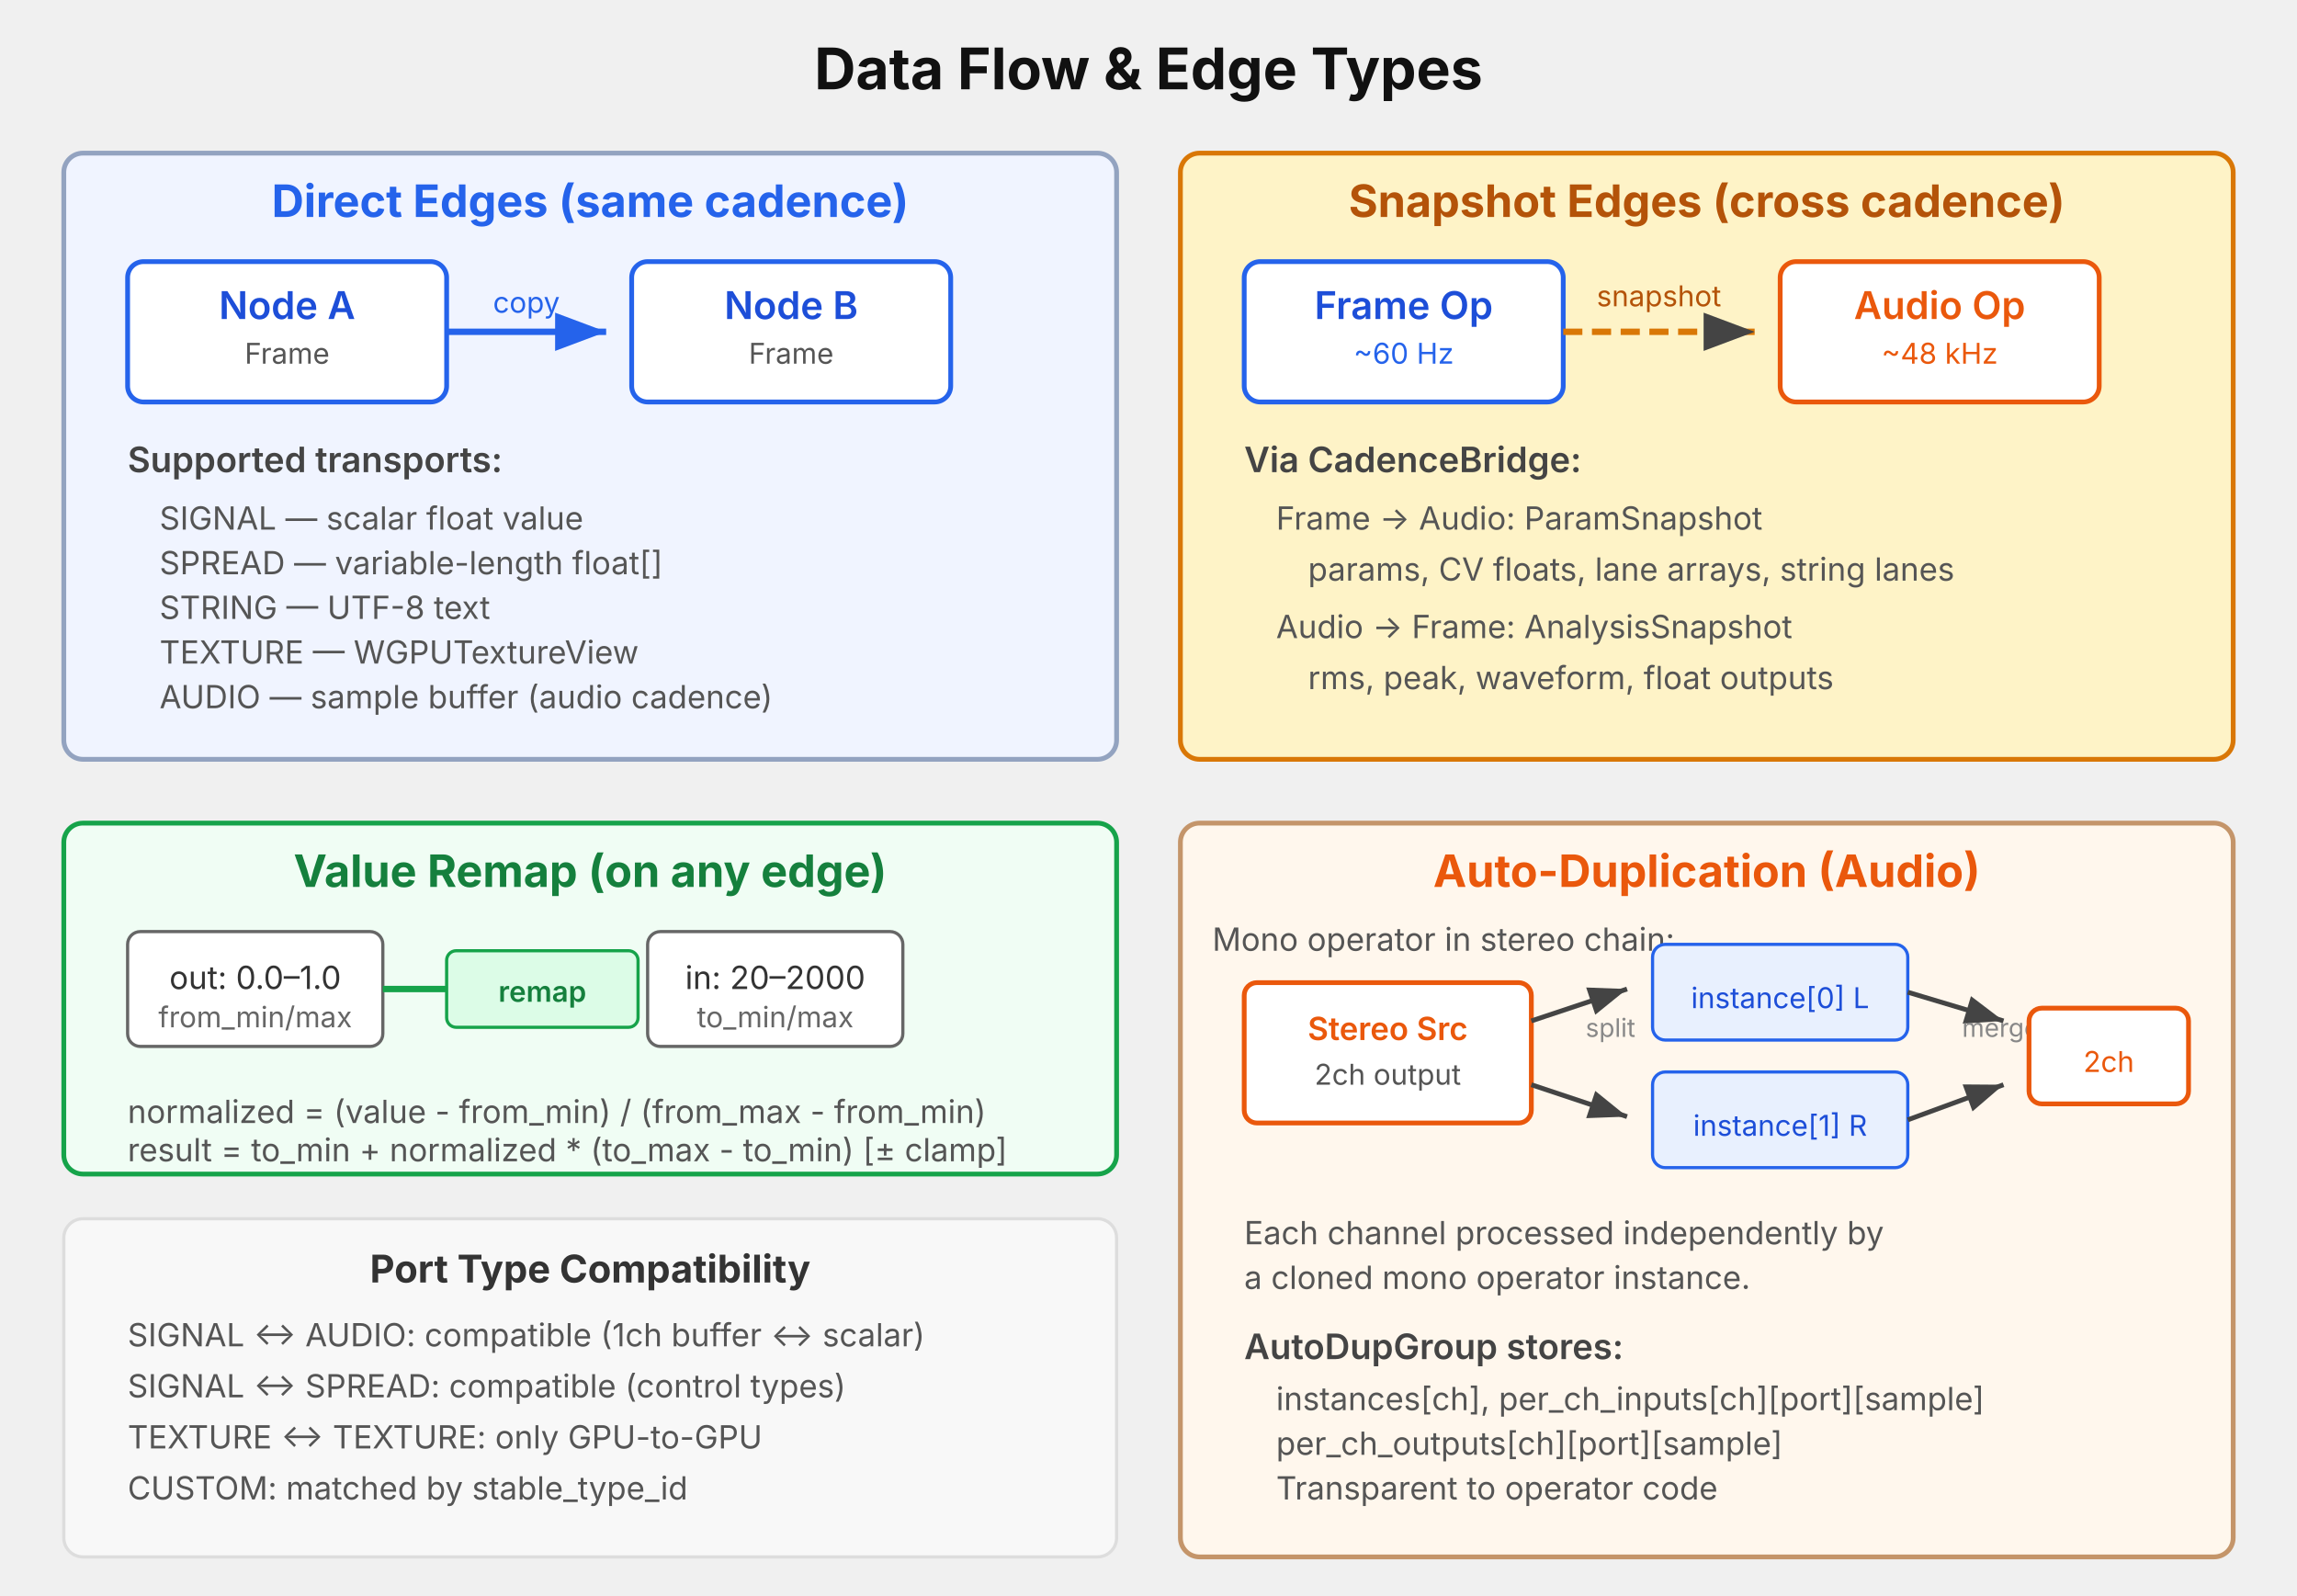
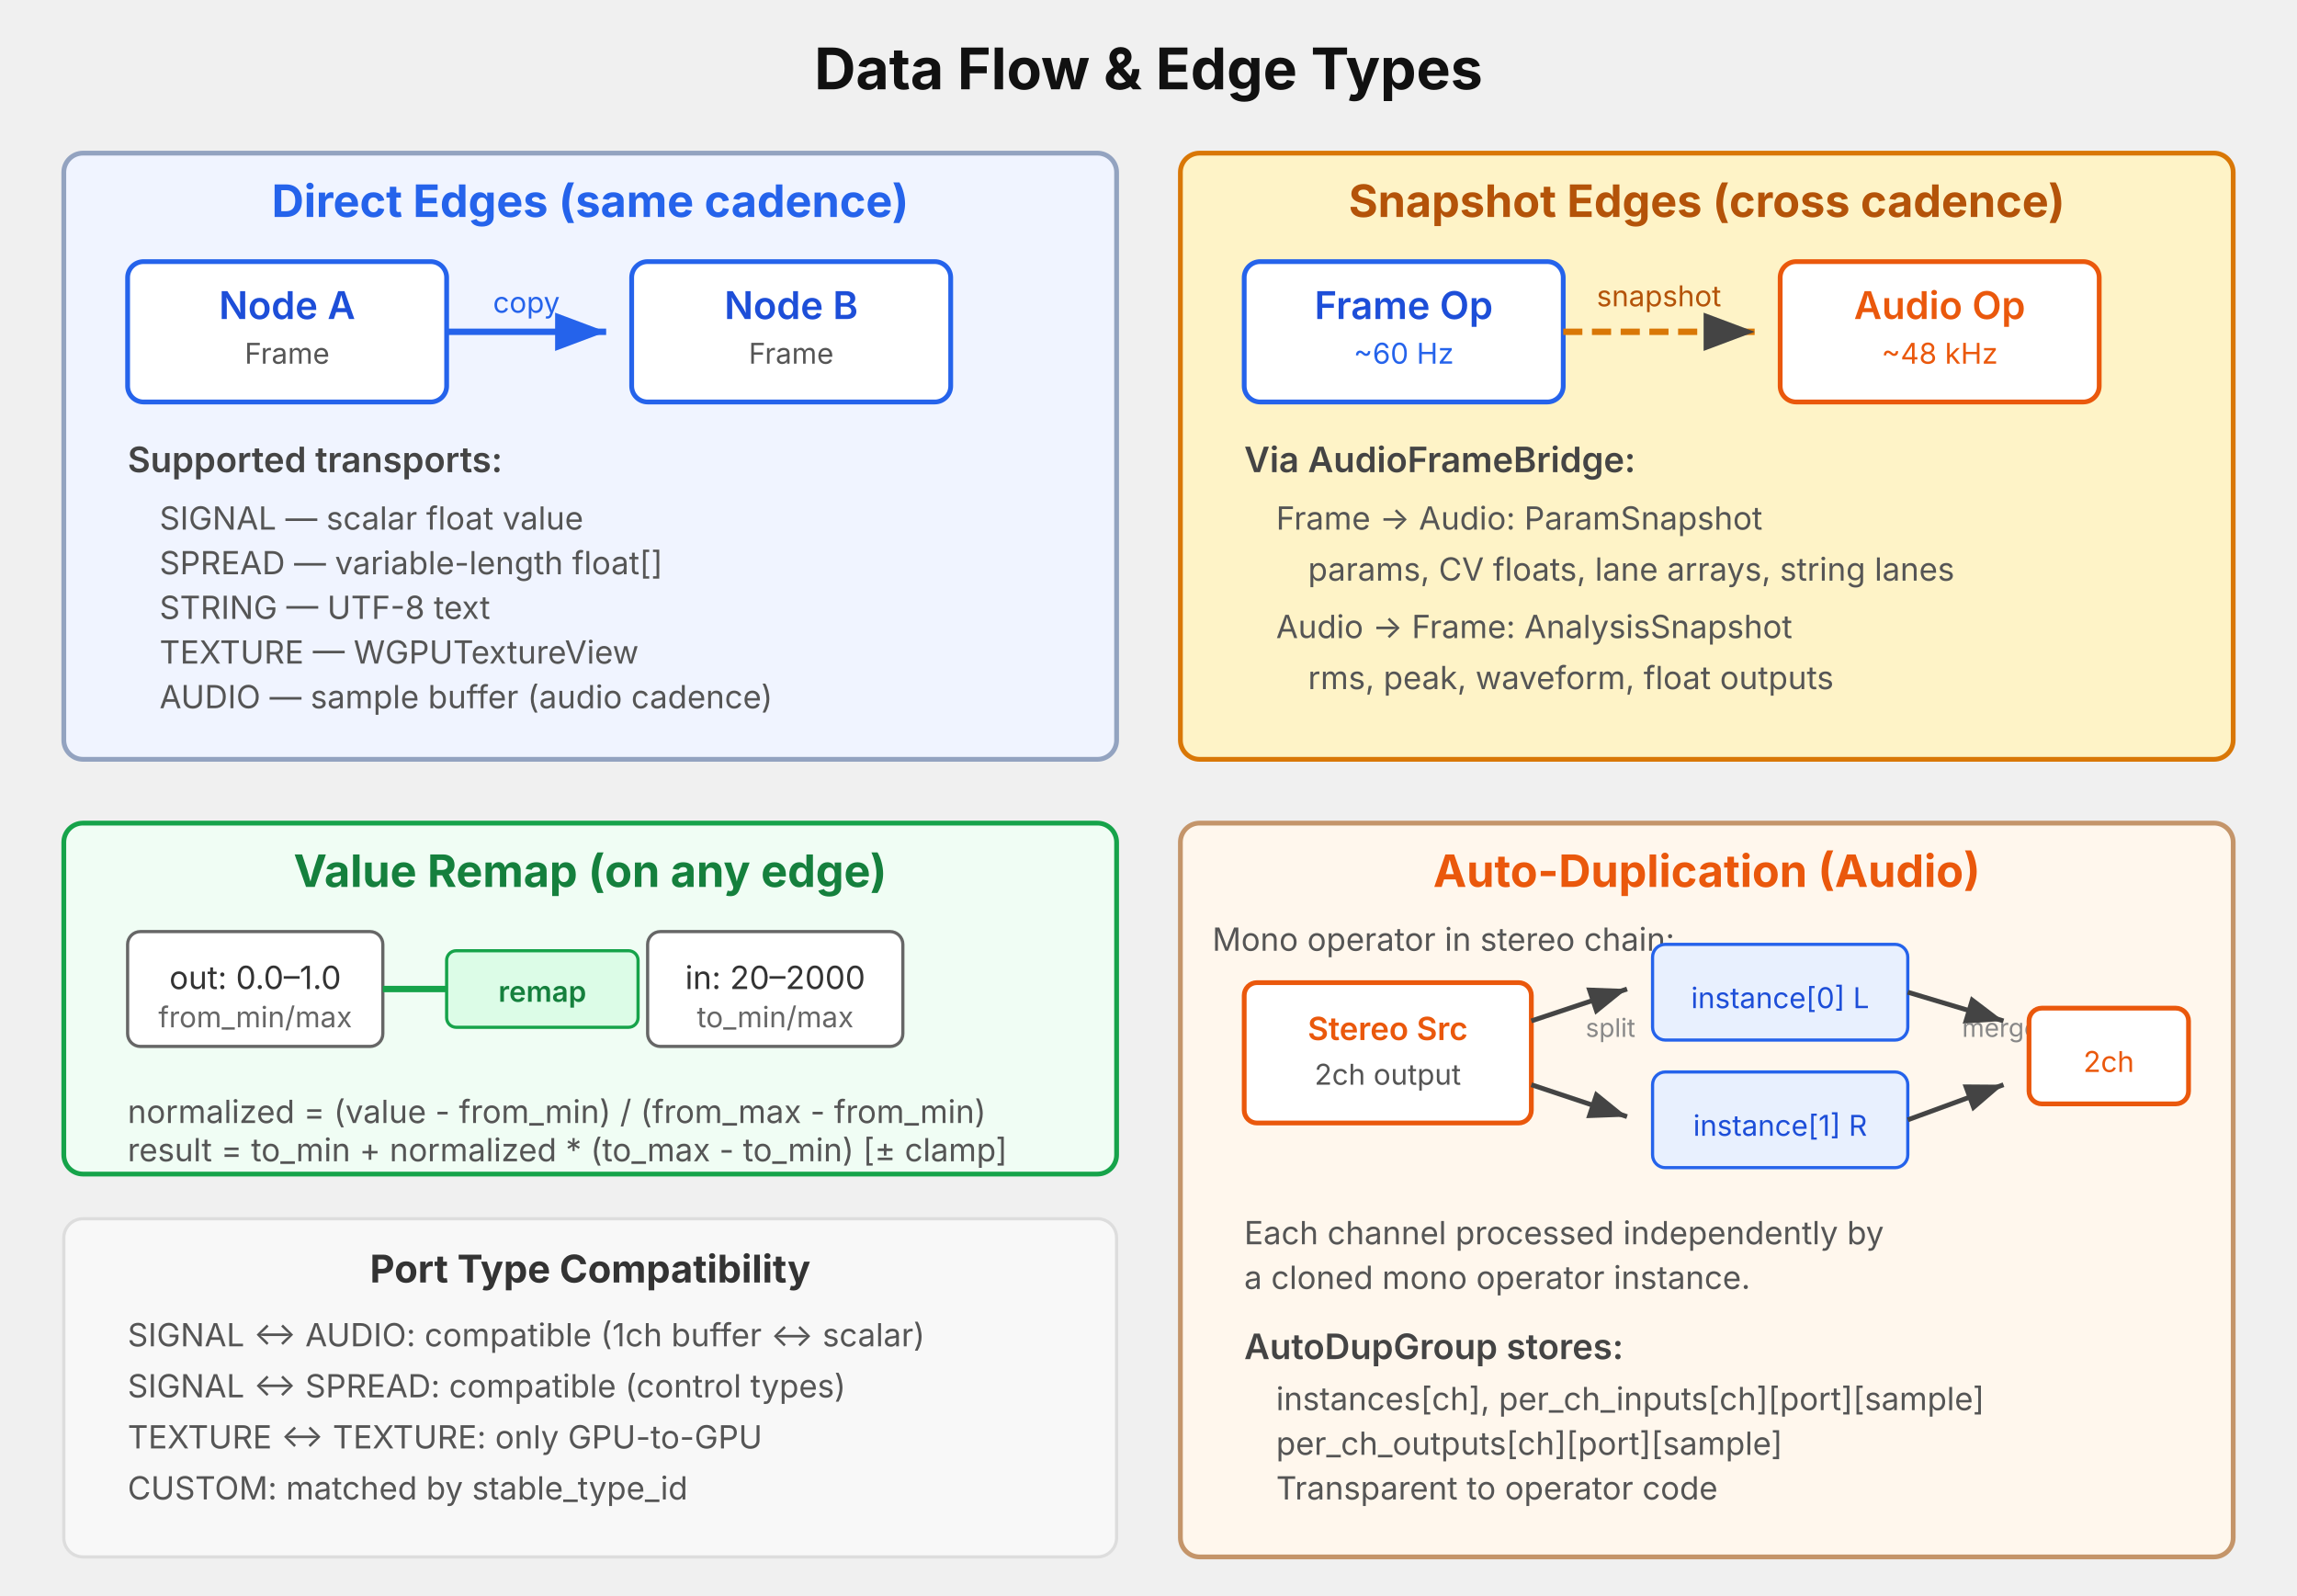
<svg xmlns="http://www.w3.org/2000/svg" viewBox="0 0 720 500" font-family="system-ui, -apple-system, sans-serif" font-size="12">
  <defs>
    <marker id="da" markerWidth="8" markerHeight="6" refX="8" refY="3" orient="auto">
      <path d="M0,0 L8,3 L0,6 Z" fill="#444" />
    </marker>
    <marker id="db" markerWidth="8" markerHeight="6" refX="8" refY="3" orient="auto">
      <path d="M0,0 L8,3 L0,6 Z" fill="#2563eb" />
    </marker>
    <marker id="do" markerWidth="8" markerHeight="6" refX="8" refY="3" orient="auto">
      <path d="M0,0 L8,3 L0,6 Z" fill="#ea580c" />
    </marker>
    <marker id="dg" markerWidth="8" markerHeight="6" refX="8" refY="3" orient="auto">
      <path d="M0,0 L8,3 L0,6 Z" fill="#16a34a" />
    </marker>
  </defs>
  <text x="360" y="28" text-anchor="middle" font-size="18" font-weight="bold" fill="#111">Data Flow &amp; Edge Types</text>
  <rect x="20" y="48" width="330" height="190" rx="6" fill="#f0f4ff" stroke="#93a3c0" stroke-width="1.5" />
  <text x="185" y="68" text-anchor="middle" font-size="14" font-weight="bold" fill="#2563eb">Direct Edges (same cadence)</text>
  <rect x="40" y="82" width="100" height="44" rx="5" fill="#fff" stroke="#2563eb" stroke-width="1.5" />
  <text x="90" y="100" text-anchor="middle" font-weight="600" fill="#1d4ed8">Node A</text>
  <text x="90" y="114" text-anchor="middle" font-size="9" fill="#555">Frame</text>
  <line x1="140" y1="104" x2="190" y2="104" stroke="#2563eb" stroke-width="2" marker-end="url(#db)" />
  <text x="165" y="98" text-anchor="middle" font-size="9" fill="#2563eb">copy</text>
  <rect x="198" y="82" width="100" height="44" rx="5" fill="#fff" stroke="#2563eb" stroke-width="1.5" />
  <text x="248" y="100" text-anchor="middle" font-weight="600" fill="#1d4ed8">Node B</text>
  <text x="248" y="114" text-anchor="middle" font-size="9" fill="#555">Frame</text>
  <text x="40" y="148" font-size="11" fill="#444" font-weight="600">Supported transports:</text>
  <text x="50" y="166" font-size="10" fill="#555">SIGNAL — scalar float value</text>
  <text x="50" y="180" font-size="10" fill="#555">SPREAD — variable-length float[]</text>
  <text x="50" y="194" font-size="10" fill="#555">STRING — UTF-8 text</text>
  <text x="50" y="208" font-size="10" fill="#555">TEXTURE — WGPUTextureView</text>
  <text x="50" y="222" font-size="10" fill="#555">AUDIO — sample buffer (audio cadence)</text>
  <rect x="370" y="48" width="330" height="190" rx="6" fill="#fef3c7" stroke="#d97706" stroke-width="1.5" />
  <text x="535" y="68" text-anchor="middle" font-size="14" font-weight="bold" fill="#b45309">Snapshot Edges (cross cadence)</text>
  <rect x="390" y="82" width="100" height="44" rx="5" fill="#fff" stroke="#2563eb" stroke-width="1.5" />
  <text x="440" y="100" text-anchor="middle" font-weight="600" fill="#1d4ed8">Frame Op</text>
  <text x="440" y="114" text-anchor="middle" font-size="9" fill="#2563eb">~60 Hz</text>
  <line x1="490" y1="104" x2="550" y2="104" stroke="#d97706" stroke-width="2" stroke-dasharray="6,3" marker-end="url(#da)" />
  <text x="520" y="96" text-anchor="middle" font-size="9" fill="#b45309">snapshot</text>
  <rect x="558" y="82" width="100" height="44" rx="5" fill="#fff" stroke="#ea580c" stroke-width="1.5" />
  <text x="608" y="100" text-anchor="middle" font-weight="600" fill="#ea580c">Audio Op</text>
  <text x="608" y="114" text-anchor="middle" font-size="9" fill="#ea580c">~48 kHz</text>
-   <text x="390" y="148" font-size="11" fill="#444" font-weight="600">Via CadenceBridge:</text>
+   <text x="390" y="148" font-size="11" fill="#444" font-weight="600">Via AudioFrameBridge:</text>
  <text x="400" y="166" font-size="10" fill="#555">Frame → Audio: ParamSnapshot</text>
  <text x="410" y="182" font-size="10" fill="#555">params, CV floats, lane arrays, string lanes</text>
  <text x="400" y="200" font-size="10" fill="#555">Audio → Frame: AnalysisSnapshot</text>
  <text x="410" y="216" font-size="10" fill="#555">rms, peak, waveform, float outputs</text>
  <rect x="20" y="258" width="330" height="110" rx="6" fill="#f0fdf4" stroke="#16a34a" stroke-width="1.5" />
  <text x="185" y="278" text-anchor="middle" font-size="14" font-weight="bold" fill="#15803d">Value Remap (on any edge)</text>
  <rect x="40" y="292" width="80" height="36" rx="4" fill="#fff" stroke="#666" stroke-width="1" />
  <text x="80" y="310" text-anchor="middle" font-size="10" fill="#333">out: 0.0–1.0</text>
  <text x="80" y="322" text-anchor="middle" font-size="9" fill="#666">from_min/max</text>
  <line x1="120" y1="310" x2="195" y2="310" stroke="#16a34a" stroke-width="2" marker-end="url(#dg)" />
  <rect x="140" y="298" width="60" height="24" rx="3" fill="#dcfce7" stroke="#16a34a" stroke-width="1" />
  <text x="170" y="314" text-anchor="middle" font-size="9" font-weight="600" fill="#15803d">remap</text>
  <rect x="203" y="292" width="80" height="36" rx="4" fill="#fff" stroke="#666" stroke-width="1" />
  <text x="243" y="310" text-anchor="middle" font-size="10" fill="#333">in: 20–2000</text>
  <text x="243" y="322" text-anchor="middle" font-size="9" fill="#666">to_min/max</text>
  <text x="40" y="352" font-size="10" fill="#555">normalized = (value - from_min) / (from_max - from_min)</text>
  <text x="40" y="364" font-size="10" fill="#555">result = to_min + normalized * (to_max - to_min)  [± clamp]</text>
  <rect x="370" y="258" width="330" height="230" rx="6" fill="#fff7ed" stroke="#c4956a" stroke-width="1.5" />
  <text x="535" y="278" text-anchor="middle" font-size="14" font-weight="bold" fill="#ea580c">Auto-Duplication (Audio)</text>
  <text x="380" y="298" font-size="10" fill="#555">Mono operator in stereo chain:</text>
  <rect x="390" y="308" width="90" height="44" rx="4" fill="#fff" stroke="#ea580c" stroke-width="1.5" />
  <text x="435" y="326" text-anchor="middle" font-weight="600" font-size="10" fill="#ea580c">Stereo Src</text>
  <text x="435" y="340" text-anchor="middle" font-size="9" fill="#555">2ch output</text>
  <line x1="480" y1="320" x2="510" y2="310" stroke="#444" stroke-width="1.5" marker-end="url(#da)" />
  <line x1="480" y1="340" x2="510" y2="350" stroke="#444" stroke-width="1.5" marker-end="url(#da)" />
  <text x="497" y="325" font-size="8" fill="#888">split</text>
  <rect x="518" y="296" width="80" height="30" rx="4" fill="#e8f0fe" stroke="#2563eb" stroke-width="1" />
  <text x="558" y="316" text-anchor="middle" font-size="9" fill="#1d4ed8">instance[0] L</text>
  <rect x="518" y="336" width="80" height="30" rx="4" fill="#e8f0fe" stroke="#2563eb" stroke-width="1" />
  <text x="558" y="356" text-anchor="middle" font-size="9" fill="#1d4ed8">instance[1] R</text>
  <line x1="598" y1="311" x2="628" y2="320" stroke="#444" stroke-width="1.5" marker-end="url(#da)" />
  <line x1="598" y1="351" x2="628" y2="340" stroke="#444" stroke-width="1.5" marker-end="url(#da)" />
  <text x="615" y="325" font-size="8" fill="#888">merge</text>
  <rect x="636" y="316" width="50" height="30" rx="4" fill="#fff" stroke="#ea580c" stroke-width="1.5" />
  <text x="661" y="336" text-anchor="middle" font-size="9" fill="#ea580c">2ch</text>
  <text x="390" y="390" font-size="10" fill="#555">Each channel processed independently by</text>
  <text x="390" y="404" font-size="10" fill="#555">a cloned mono operator instance.</text>
  <text x="390" y="426" font-size="11" fill="#444" font-weight="600">AutoDupGroup stores:</text>
  <text x="400" y="442" font-size="10" fill="#555">instances[ch], per_ch_inputs[ch][port][sample]</text>
  <text x="400" y="456" font-size="10" fill="#555">per_ch_outputs[ch][port][sample]</text>
  <text x="400" y="470" font-size="10" fill="#555">Transparent to operator code</text>
  <rect x="20" y="382" width="330" height="106" rx="6" fill="#f8f8f8" stroke="#ddd" stroke-width="1" />
  <text x="185" y="402" text-anchor="middle" font-size="12" font-weight="bold" fill="#333">Port Type Compatibility</text>
  <text x="40" y="422" font-size="10" fill="#555">SIGNAL ↔ AUDIO: compatible (1ch buffer ↔ scalar)</text>
  <text x="40" y="438" font-size="10" fill="#555">SIGNAL ↔ SPREAD: compatible (control types)</text>
  <text x="40" y="454" font-size="10" fill="#555">TEXTURE ↔ TEXTURE: only GPU-to-GPU</text>
  <text x="40" y="470" font-size="10" fill="#555">CUSTOM: matched by stable_type_id</text>
</svg>
